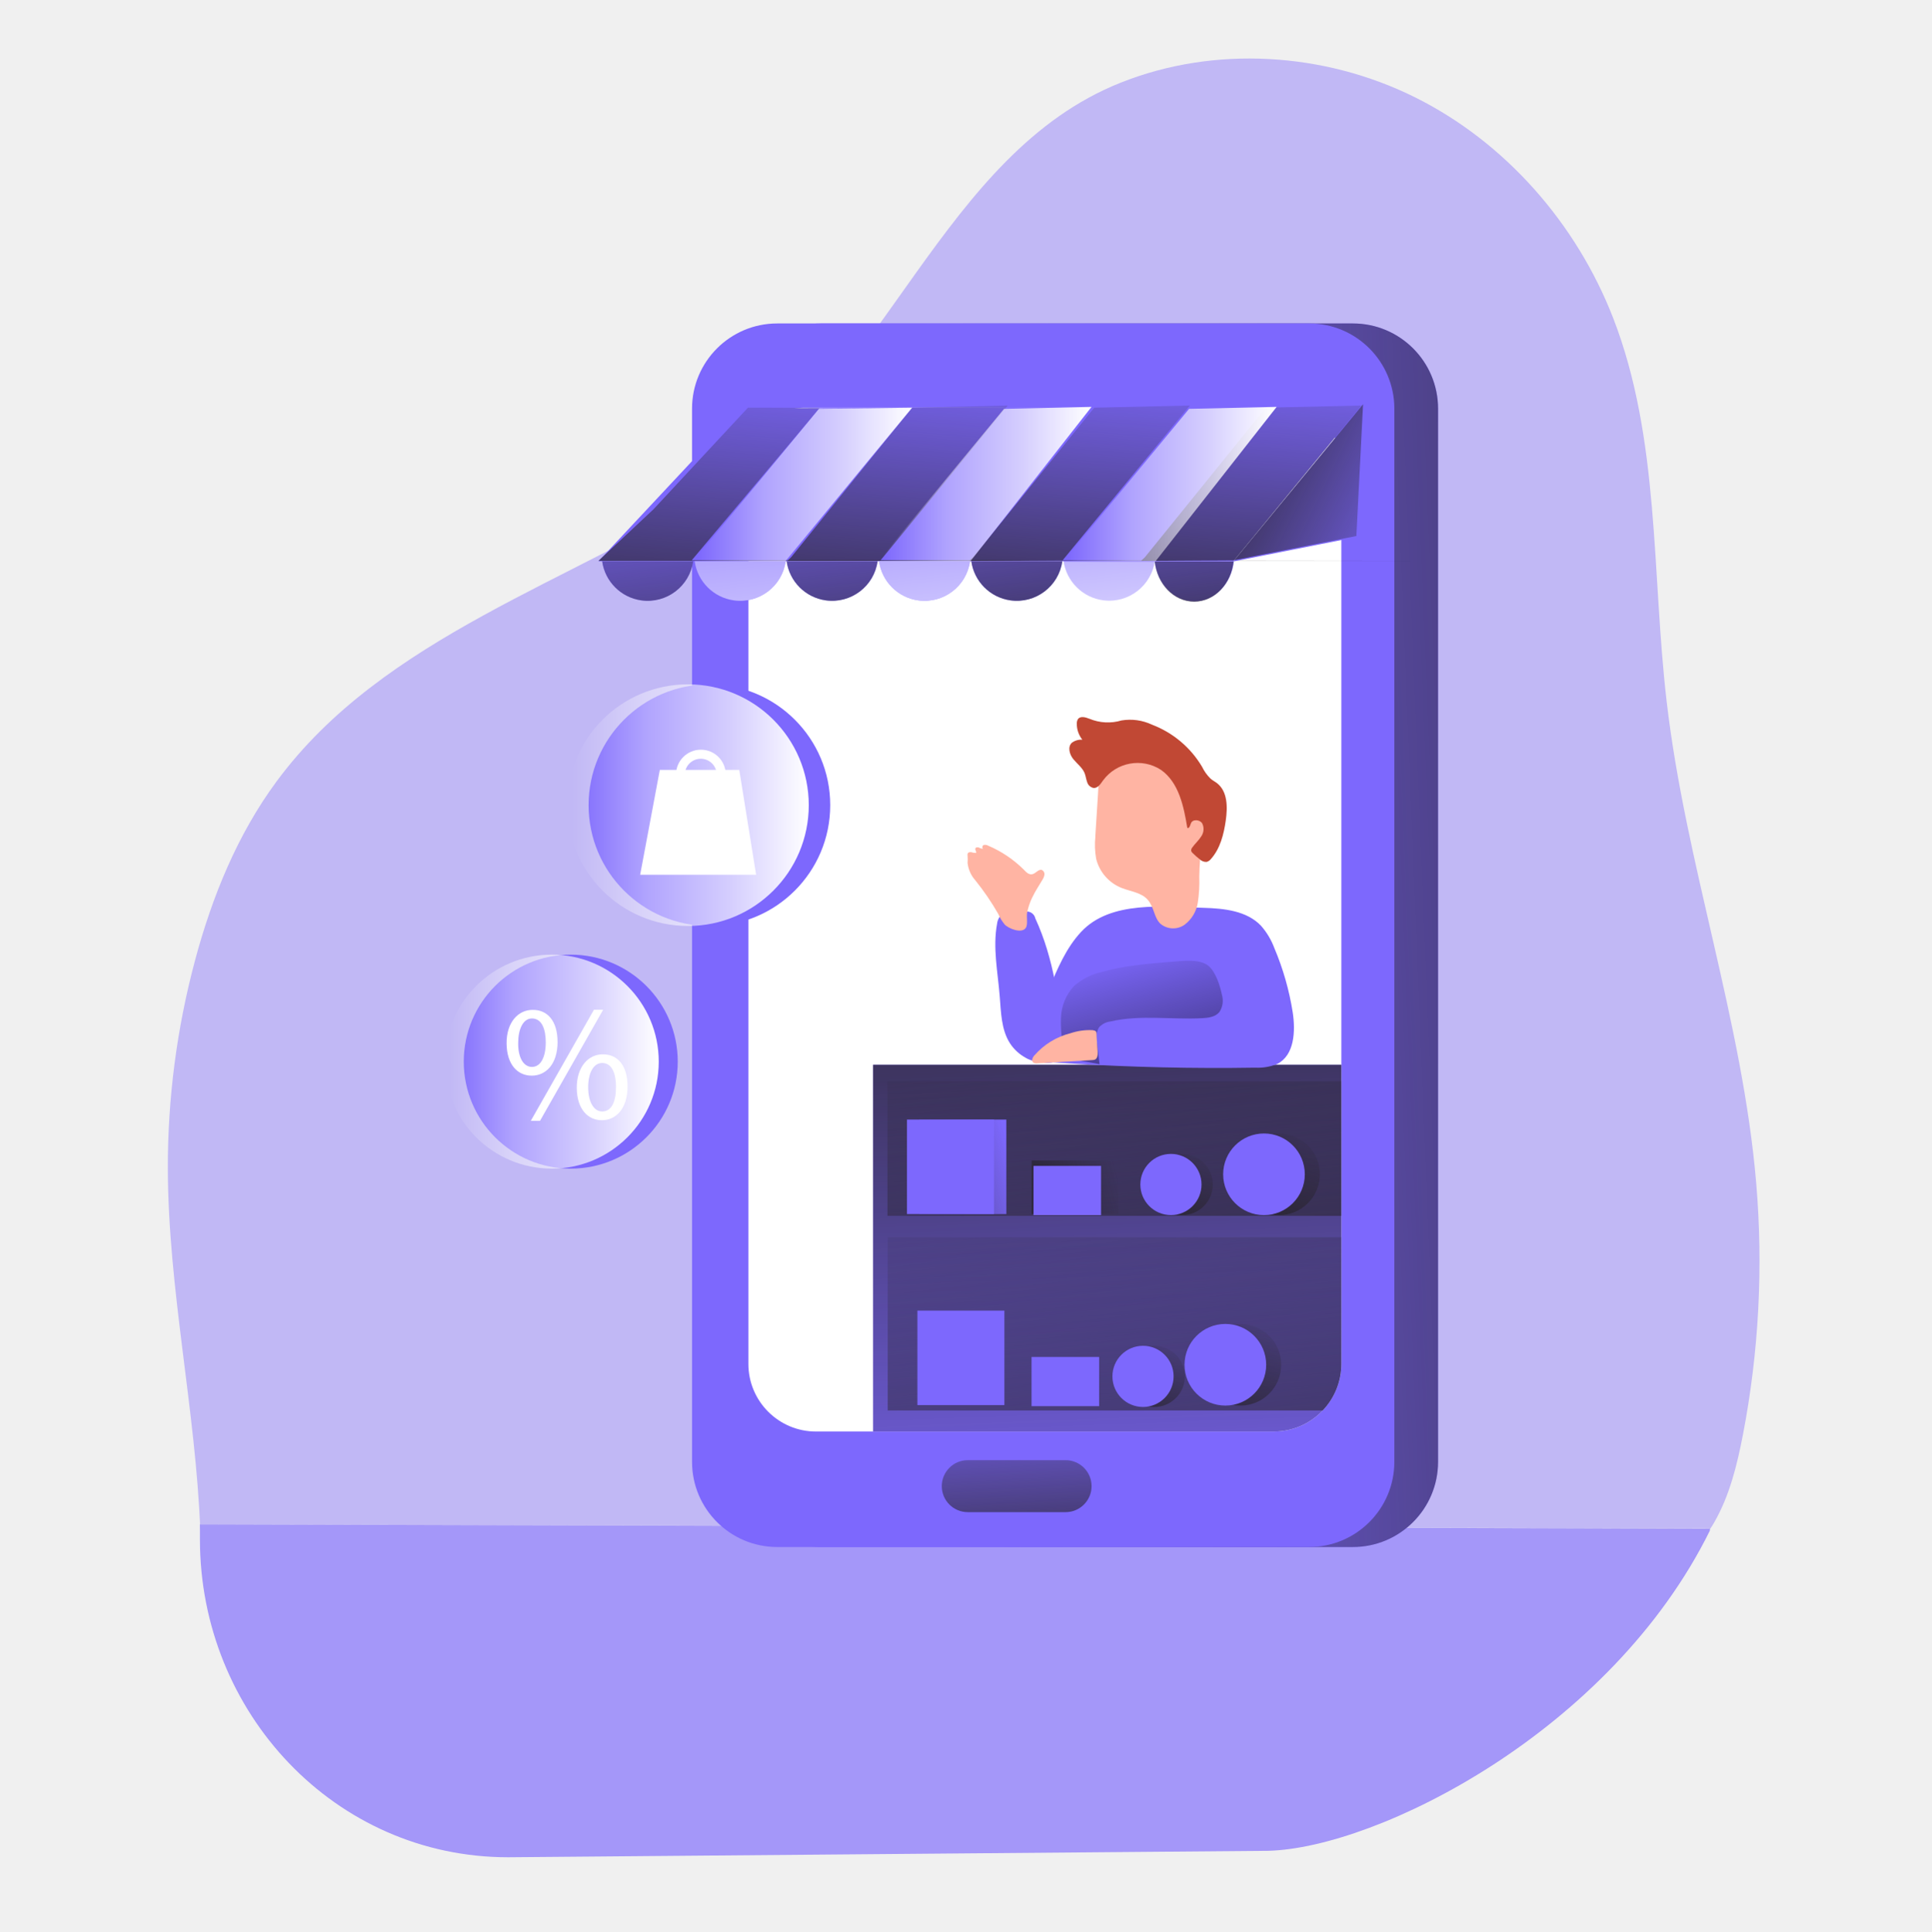
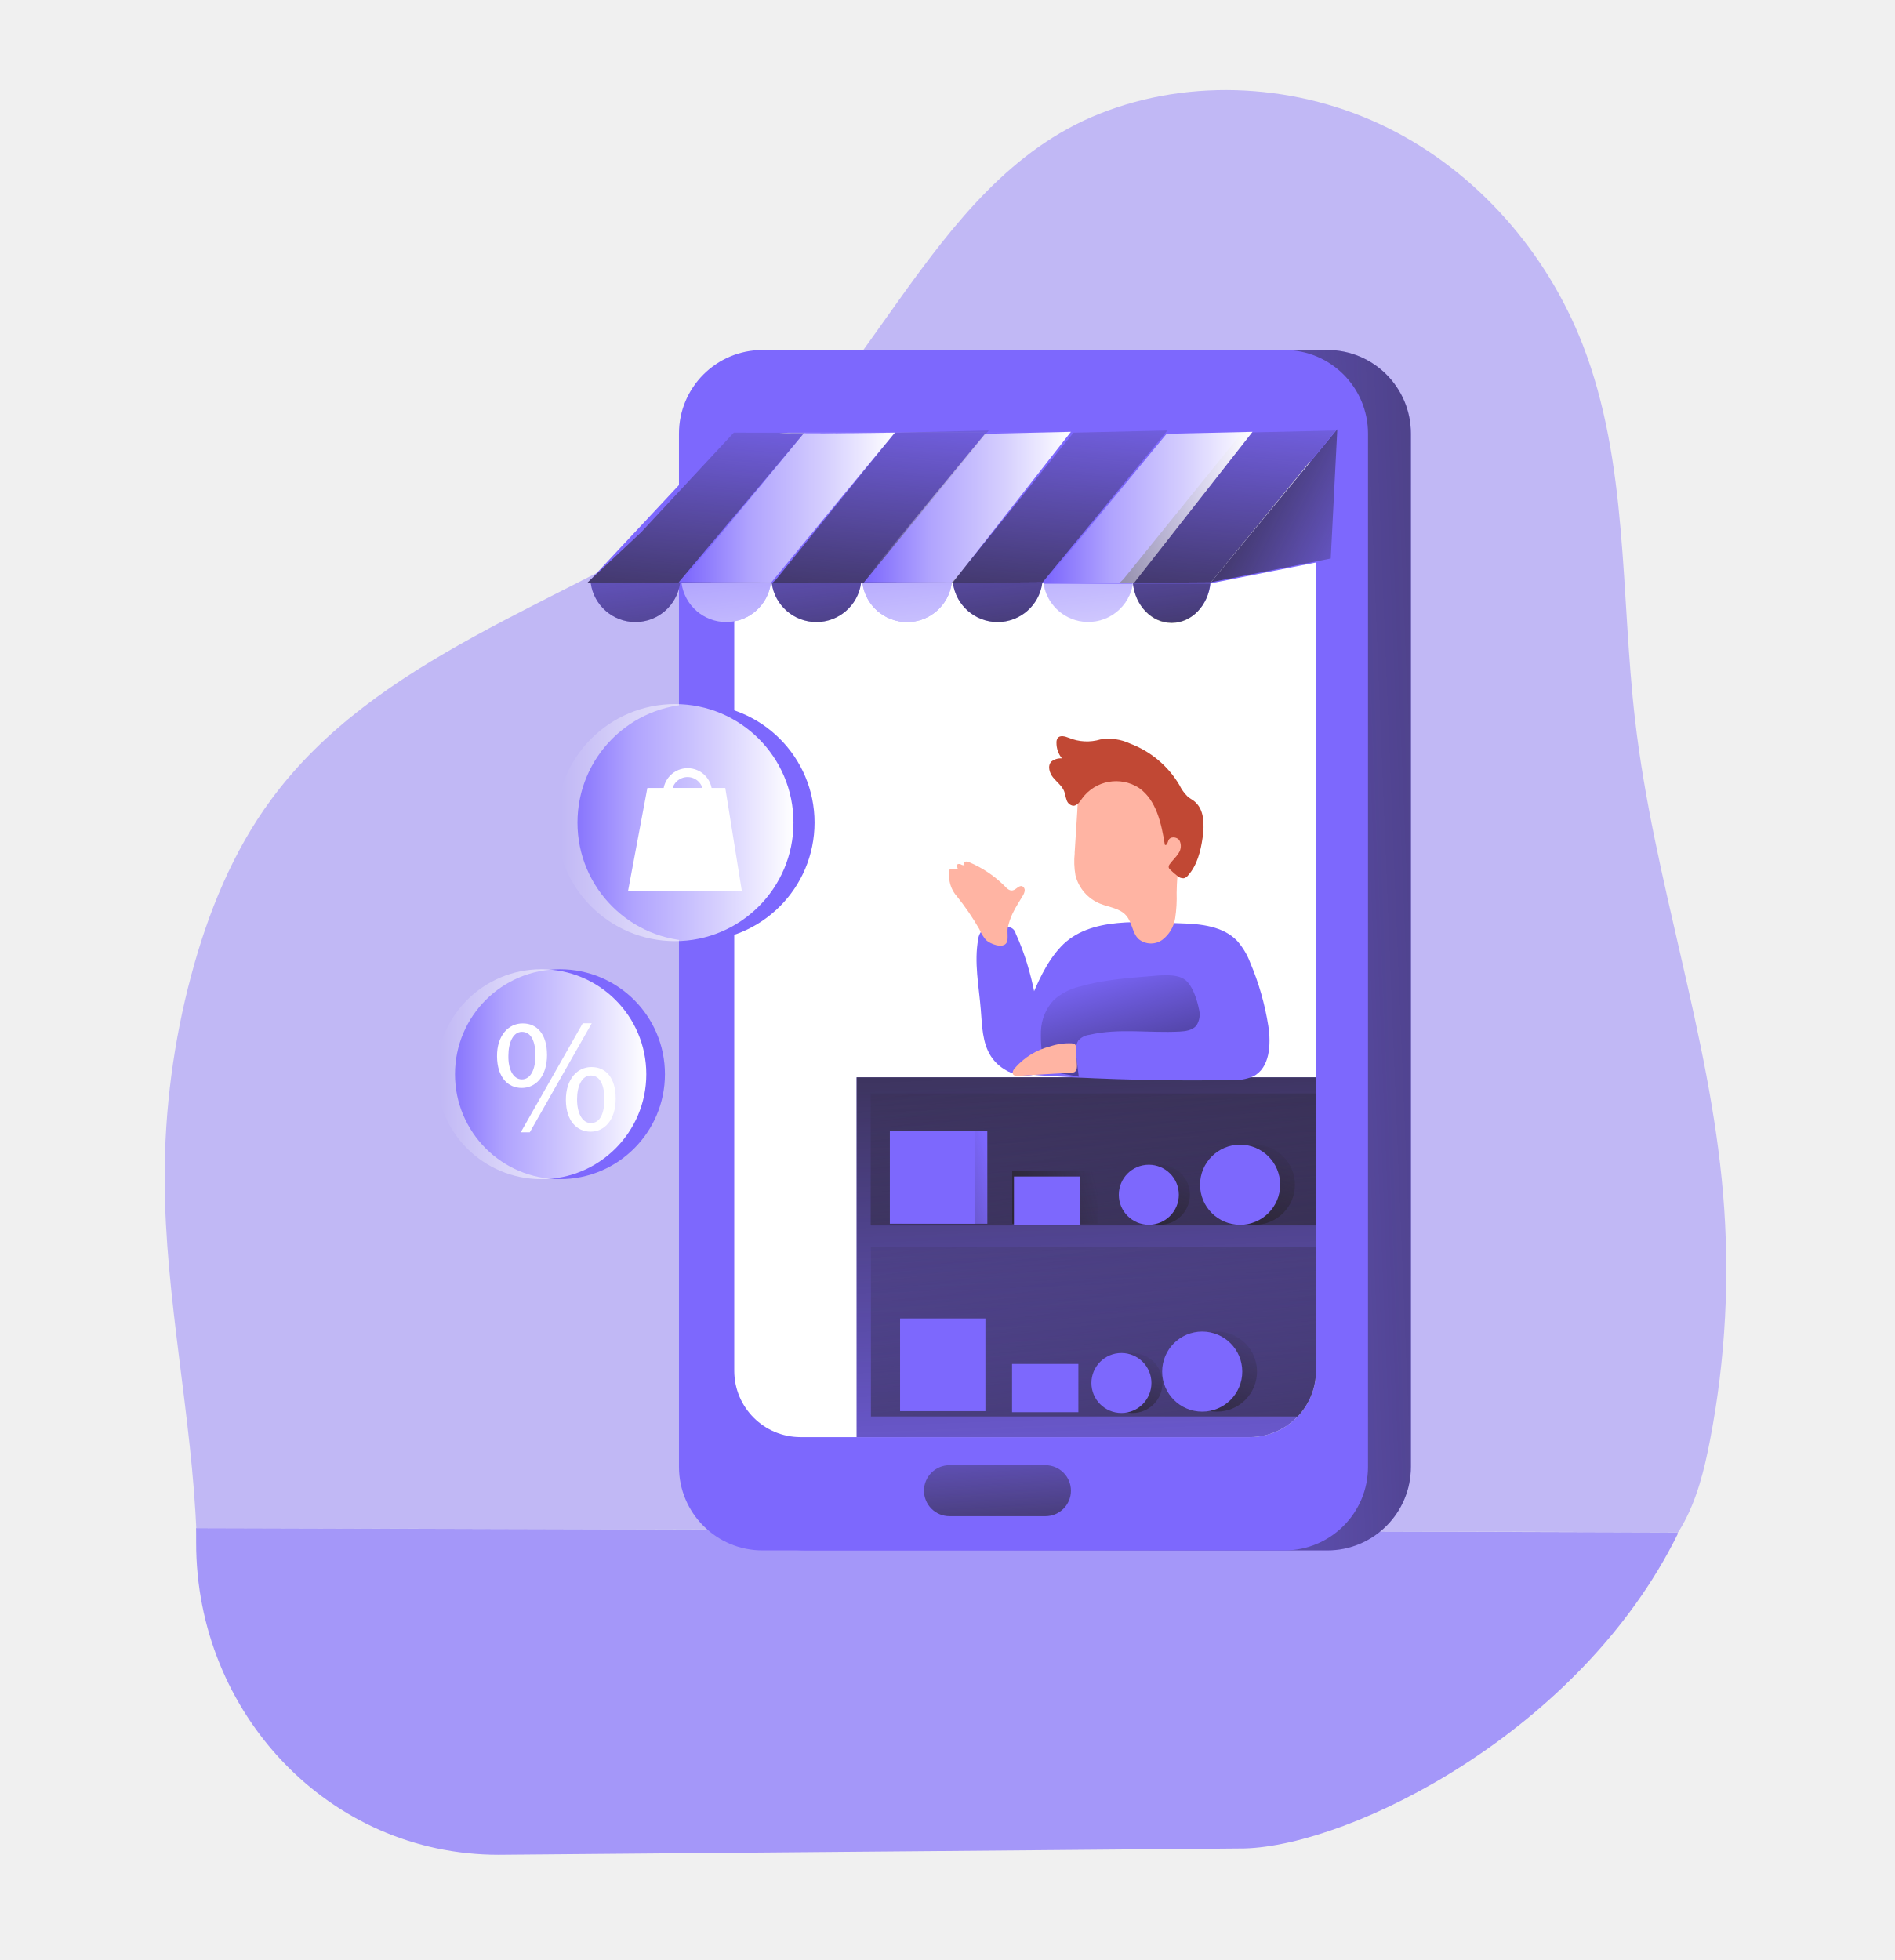
- <svg xmlns="http://www.w3.org/2000/svg" xmlns:xlink="http://www.w3.org/1999/xlink" id="_0329_online_store" viewBox="0 0 500 500" data-imageid="online-store-87" imageName="Online Store" class="illustrations_image" style="width: 145px;">
+ <svg xmlns="http://www.w3.org/2000/svg" viewBox="0 0 500 500" width="145" height="150">
+   <style>.B,.A{isolation:isolate}.k{fill:#7d68fd}.l{fill:#ffb4a3}</style>
  <defs>
-     <style>.cls-1_online-store-87{fill:url(#linear-gradient);}.cls-1_online-store-87,.cls-2_online-store-87,.cls-3_online-store-87,.cls-4_online-store-87,.cls-5_online-store-87,.cls-6_online-store-87,.cls-7_online-store-87,.cls-8_online-store-87,.cls-9_online-store-87,.cls-10_online-store-87,.cls-11_online-store-87,.cls-12_online-store-87,.cls-13_online-store-87,.cls-14_online-store-87,.cls-15_online-store-87,.cls-16_online-store-87,.cls-17_online-store-87,.cls-18_online-store-87,.cls-19_online-store-87,.cls-20_online-store-87,.cls-21_online-store-87,.cls-22_online-store-87,.cls-23_online-store-87,.cls-24_online-store-87,.cls-25_online-store-87,.cls-26_online-store-87,.cls-27_online-store-87,.cls-28_online-store-87,.cls-29_online-store-87,.cls-30_online-store-87,.cls-31_online-store-87,.cls-32_online-store-87,.cls-33_online-store-87,.cls-34_online-store-87,.cls-35_online-store-87,.cls-36_online-store-87{stroke-width:0px;}.cls-2_online-store-87{fill:url(#linear-gradient-29-online-store-87);}.cls-3_online-store-87{fill:url(#linear-gradient-30-online-store-87);}.cls-4_online-store-87{fill:url(#linear-gradient-28-online-store-87);}.cls-5_online-store-87{fill:url(#linear-gradient-25-online-store-87);}.cls-6_online-store-87{fill:url(#linear-gradient-11-online-store-87);}.cls-7_online-store-87{fill:url(#linear-gradient-12-online-store-87);}.cls-8_online-store-87{fill:url(#linear-gradient-13-online-store-87);}.cls-9_online-store-87{fill:url(#linear-gradient-10-online-store-87);}.cls-10_online-store-87{fill:url(#linear-gradient-17-online-store-87);}.cls-11_online-store-87{fill:url(#linear-gradient-16-online-store-87);}.cls-12_online-store-87{fill:url(#linear-gradient-19-online-store-87);}.cls-13_online-store-87{fill:url(#linear-gradient-15-online-store-87);}.cls-14_online-store-87{fill:url(#linear-gradient-23-online-store-87);}.cls-15_online-store-87{fill:url(#linear-gradient-21-online-store-87);}.cls-16_online-store-87{fill:url(#linear-gradient-18-online-store-87);}.cls-17_online-store-87{fill:url(#linear-gradient-14-online-store-87);}.cls-18_online-store-87{fill:url(#linear-gradient-22-online-store-87);}.cls-19_online-store-87{fill:url(#linear-gradient-20-online-store-87);}.cls-20_online-store-87{fill:url(#linear-gradient-27-online-store-87);}.cls-21_online-store-87{fill:url(#linear-gradient-24-online-store-87);}.cls-22_online-store-87{fill:url(#linear-gradient-26-online-store-87);}.cls-23_online-store-87{opacity:.66;}.cls-23_online-store-87,.cls-24_online-store-87{isolation:isolate;}.cls-23_online-store-87,.cls-24_online-store-87,.cls-36_online-store-87{fill:#68e1fd;}.cls-24_online-store-87{opacity:.41;}.cls-25_online-store-87{fill:url(#linear-gradient-4-online-store-87);}.cls-26_online-store-87{fill:url(#linear-gradient-2-online-store-87);}.cls-27_online-store-87{fill:url(#linear-gradient-3-online-store-87);}.cls-28_online-store-87{fill:url(#linear-gradient-8-online-store-87);}.cls-29_online-store-87{fill:url(#linear-gradient-9-online-store-87);}.cls-30_online-store-87{fill:url(#linear-gradient-7-online-store-87);}.cls-31_online-store-87{fill:url(#linear-gradient-5-online-store-87);}.cls-32_online-store-87{fill:url(#linear-gradient-6-online-store-87);}.cls-33_online-store-87{fill:#c14834;}.cls-34_online-store-87{fill:#fff;}.cls-35_online-store-87{fill:#ffb4a3;}</style>
-     <linearGradient id="linear-gradient-online-store-87" x1="308.29" y1="1676.83" x2="299.12" y2="1538.38" gradientTransform="translate(-67.33 2008.89) scale(1 -1)" gradientUnits="userSpaceOnUse">
+     <linearGradient id="A" gradientUnits="userSpaceOnUse">
      <stop offset="0" stop-color="#231f20" stop-opacity="0" />
      <stop offset="1" stop-color="#231f20" />
    </linearGradient>
-     <linearGradient id="linear-gradient-2-online-store-87" x1="269.35" y1="1771.74" x2="538.46" y2="1782.65" gradientTransform="translate(-31 2015.62) scale(1 -1)" xlink:href="#linear-gradient-online-store-87" />
-     <linearGradient id="linear-gradient-3-online-store-87" x1="357.38" y1="1593.01" x2="350.11" y2="1791.8" xlink:href="#linear-gradient-online-store-87" />
-     <linearGradient id="linear-gradient-4-online-store-87" x1="350.71" y1="1707.69" x2="367.62" y2="1571.58" xlink:href="#linear-gradient-online-store-87" />
-     <linearGradient id="linear-gradient-5-online-store-87" x1="272.15" y1="1920.11" x2="265.33" y2="1833.08" gradientTransform="translate(-31 2015.62) scale(1 -1)" xlink:href="#linear-gradient-online-store-87" />
-     <linearGradient id="linear-gradient-6-online-store-87" x1="321.1" y1="1920.82" x2="314.19" y2="1832.7" gradientTransform="translate(-31 2015.62) scale(1 -1)" xlink:href="#linear-gradient-online-store-87" />
-     <linearGradient id="linear-gradient-7-online-store-87" x1="313.22" y1="1925.12" x2="306.32" y2="1837.01" gradientTransform="translate(-31 2015.62) scale(1 -1)" xlink:href="#linear-gradient-online-store-87" />
-     <linearGradient id="linear-gradient-8-online-store-87" x1="357.67" y1="1925.12" x2="350.76" y2="1837.01" gradientTransform="translate(-31 2015.62) scale(1 -1)" xlink:href="#linear-gradient-online-store-87" />
-     <linearGradient id="linear-gradient-9-online-store-87" x1="303.04" y1="1897.27" x2="311.69" y2="1817.7" gradientTransform="translate(-67.33 2008.89) scale(1 -1)" gradientUnits="userSpaceOnUse">
+     <linearGradient id="B" x1="238.35" y1="243.88" x2="507.46" y2="232.97" href="#A" />
+     <linearGradient id="C" x1="290.05" y1="415.88" x2="282.78" y2="217.09" href="#A" />
+     <linearGradient id="D" x1="283.38" y1="301.2" x2="300.29" y2="437.31" href="#A" />
+     <linearGradient id="E" x1="241.15" y1="95.51" x2="234.33" y2="182.54" href="#A" />
+     <linearGradient id="F" x1="290.1" y1="94.8" x2="283.19" y2="182.92" href="#A" />
+     <linearGradient id="G" x1="282.22" y1="90.5" x2="275.32" y2="178.61" href="#A" />
+     <linearGradient id="H" x1="326.67" y1="90.5" x2="319.76" y2="178.61" href="#A" />
+     <linearGradient id="I" x1="235.71" y1="111.62" x2="244.36" y2="191.19" gradientUnits="userSpaceOnUse">
      <stop offset=".02" stop-color="#fff" stop-opacity="0" />
      <stop offset=".32" stop-color="#fff" stop-opacity=".39" />
      <stop offset=".68" stop-color="#fff" stop-opacity=".68" />
      <stop offset="1" stop-color="#fff" />
    </linearGradient>
-     <linearGradient id="linear-gradient-10-online-store-87" x1="279.38" y1="1894.7" x2="288.03" y2="1815.13" xlink:href="#linear-gradient-online-store-87" />
-     <linearGradient id="linear-gradient-11-online-store-87" x1="350.29" y1="1902.28" x2="358.94" y2="1822.7" xlink:href="#linear-gradient-9-online-store-87" />
-     <linearGradient id="linear-gradient-12-online-store-87" x1="372.38" y1="1901.58" x2="380.89" y2="1823.27" xlink:href="#linear-gradient-online-store-87" />
-     <linearGradient id="linear-gradient-13-online-store-87" x1="255.86" y1="1892.15" x2="264.51" y2="1812.57" xlink:href="#linear-gradient-9-online-store-87" />
-     <linearGradient id="linear-gradient-14-online-store-87" x1="326.64" y1="1899.84" x2="335.29" y2="1820.27" xlink:href="#linear-gradient-online-store-87" />
-     <linearGradient id="linear-gradient-15-online-store-87" x1="232.18" y1="1889.58" x2="240.83" y2="1809.99" xlink:href="#linear-gradient-online-store-87" />
-     <linearGradient id="linear-gradient-16-online-store-87" x1="210.45" y1="1890.2" x2="267.15" y2="1890.2" gradientTransform="translate(-31 2015.62) scale(1 -1)" xlink:href="#linear-gradient-9-online-store-87" />
-     <linearGradient id="linear-gradient-17-online-store-87" x1="258.37" y1="1890.31" x2="313.6" y2="1890.31" gradientTransform="translate(-31 2015.62) scale(1 -1)" xlink:href="#linear-gradient-9-online-store-87" />
-     <linearGradient id="linear-gradient-18-online-store-87" x1="306.3" y1="1890.31" x2="361.53" y2="1890.31" gradientTransform="translate(-31 2015.62) scale(1 -1)" xlink:href="#linear-gradient-9-online-store-87" />
-     <linearGradient id="linear-gradient-19-online-store-87" x1="402.55" y1="1873.5" x2="339.79" y2="1904.21" gradientTransform="translate(-31 2015.62) scale(1 -1)" xlink:href="#linear-gradient-online-store-87" />
-     <linearGradient id="linear-gradient-20-online-store-87" x1="292.48" y1="1659.84" x2="296.26" y2="1596.81" gradientTransform="translate(-31 2015.62) scale(1 -1)" xlink:href="#linear-gradient-online-store-87" />
-     <linearGradient id="linear-gradient-21-online-store-87" x1="315.22" y1="1752.92" x2="329.41" y2="1638.55" gradientTransform="translate(-31 2015.62) scale(1 -1)" xlink:href="#linear-gradient-online-store-87" />
-     <linearGradient id="linear-gradient-22-online-store-87" x1="292.61" y1="1716.78" x2="253.14" y2="1706.36" gradientTransform="translate(-31 2015.62) scale(1 -1)" xlink:href="#linear-gradient-online-store-87" />
-     <linearGradient id="linear-gradient-23-online-store-87" x1="320.52" y1="1711.17" x2="284.86" y2="1701.76" gradientTransform="translate(-31 2015.62) scale(1 -1)" xlink:href="#linear-gradient-online-store-87" />
-     <linearGradient id="linear-gradient-24-online-store-87" x1="340.94" y1="1718.85" x2="328.65" y2="1687.37" gradientTransform="translate(-31 2015.62) scale(1 -1)" xlink:href="#linear-gradient-online-store-87" />
-     <linearGradient id="linear-gradient-25-online-store-87" x1="333.72" y1="1669.17" x2="321.42" y2="1637.69" gradientTransform="translate(-31 2015.62) scale(1 -1)" xlink:href="#linear-gradient-online-store-87" />
-     <linearGradient id="linear-gradient-26-online-store-87" x1="367.3" y1="1724.78" x2="350.9" y2="1682.81" gradientTransform="translate(-31 2015.62) scale(1 -1)" xlink:href="#linear-gradient-online-store-87" />
-     <linearGradient id="linear-gradient-27-online-store-87" x1="357.3" y1="1675.49" x2="340.9" y2="1633.51" gradientTransform="translate(-31 2015.62) scale(1 -1)" xlink:href="#linear-gradient-online-store-87" />
-     <linearGradient id="linear-gradient-28-online-store-87" x1="358.24" y1="1762.96" x2="375.99" y2="1695.42" gradientTransform="translate(-67.33 2008.89) scale(1 -1)" gradientUnits="userSpaceOnUse">
-       <stop offset="0" stop-color="#000" stop-opacity="0" />
-       <stop offset=".99" stop-color="#000" />
+     <linearGradient id="J" x1="235.98" y1="114.19" x2="244.63" y2="193.76" href="#A" />
+     <linearGradient id="K" x1="282.96" y1="106.61" x2="291.61" y2="186.19" href="#I" />
+     <linearGradient id="L" x1="305.05" y1="107.31" x2="313.56" y2="185.62" href="#A" />
+     <linearGradient id="M" x1="236.26" y1="116.74" x2="244.91" y2="196.32" href="#I" />
+     <linearGradient id="N" x1="259.31" y1="109.05" x2="267.96" y2="188.62" href="#A" />
+     <linearGradient id="O" x1="236.54" y1="119.31" x2="245.19" y2="198.9" href="#A" />
+     <linearGradient id="P" x1="179.45" y1="125.42" x2="236.15" y2="125.42" href="#I" />
+     <linearGradient id="Q" x1="227.37" y1="125.31" x2="282.6" y2="125.31" href="#I" />
+     <linearGradient id="R" x1="275.3" y1="125.31" x2="330.53" y2="125.31" href="#I" />
+     <linearGradient id="S" x1="371.55" y1="142.12" x2="308.79" y2="111.41" href="#A" />
+     <linearGradient id="T" x1="261.48" y1="355.78" x2="265.26" y2="418.81" href="#A" />
+     <linearGradient id="U" x1="284.22" y1="262.7" x2="298.41" y2="377.07" href="#A" />
+     <linearGradient id="V" x1="261.61" y1="298.84" x2="222.14" y2="309.26" href="#A" />
+     <linearGradient id="W" x1="289.52" y1="304.45" x2="253.86" y2="313.86" href="#A" />
+     <linearGradient id="X" x1="309.94" y1="296.77" x2="297.65" y2="328.25" href="#A" />
+     <linearGradient id="Y" x1="302.72" y1="346.45" x2="290.42" y2="377.93" href="#A" />
+     <linearGradient id="Z" x1="336.3" y1="290.84" x2="319.9" y2="332.81" href="#A" />
+     <linearGradient id="a" x1="326.3" y1="340.13" x2="309.9" y2="382.11" href="#A" />
+     <linearGradient id="b" x1="290.91" y1="245.93" x2="308.66" y2="313.47" gradientUnits="userSpaceOnUse">
+       <stop offset="0" stop-opacity="0" />
+       <stop offset=".99" />
    </linearGradient>
-     <linearGradient id="linear-gradient-29-online-store-87" x1="177.83" y1="1807.17" x2="240.39" y2="1807.17" gradientTransform="translate(-31 2015.62) scale(1 -1)" xlink:href="#linear-gradient-9-online-store-87" />
-     <linearGradient id="linear-gradient-30-online-store-87" x1="146.15" y1="1740.76" x2="201.55" y2="1740.76" gradientTransform="translate(-31 2015.62) scale(1 -1)" xlink:href="#linear-gradient-9-online-store-87" />
+     <linearGradient id="c" x1="146.83" y1="208.45" x2="209.39" y2="208.45" href="#I" />
+     <linearGradient id="d" x1="115.15" y1="274.86" x2="170.55" y2="274.86" href="#I" />
+     <path id="e" d="M227.58 145.29h23.57a11.9 11.9 0 0 1-23.57 0z" />
+     <path id="f" d="M251.49 145.29h23.55a11.9 11.9 0 0 1-23.57 0h.02z" />
+     <path id="g" d="M238.02 289.86h22.52v24.46h-22.52z" />
  </defs>
-   <g id="background_online-store-87">
-     <path class="cls-24_online-store-87 targetColor" d="M451.24,371.51c-1.51,7.83-3.45,15.72-7.4,22.61-.37.64-.74,1.27-1.19,1.88v-.27l-390.79-1.07v1.69c-1.19-31.39-8.33-62.43-8.41-93.85-.03-18.15,2.33-36.23,7.02-53.77,4.41-16.51,10.97-32.65,21.12-46.4,27.7-37.56,76.4-51.55,115.84-76.49,41.96-26.52,56.56-86.06,102.68-104.42,24.31-9.71,52.74-7.9,76.18,3.74,23.44,11.64,41.85,32.72,51.34,57.11,12.16,31.28,9.98,65.97,13.87,99.3,4.9,42.12,19.62,82.57,23.19,124.74,1.85,21.79.69,43.74-3.45,65.21Z" style="fill: rgb(125, 104, 253);" />
-     <path class="cls-23_online-store-87 targetColor" d="M442.7,395.77v.5c-25.75,52.14-86.17,82.17-114.33,82.91l-196.81,1.67c-44.84,0-79.8-37.46-79.8-82.3v-3.89l390.93,1.12Z" style="fill: rgb(125, 104, 253);" />
-     <path class="cls-1_online-store-87" d="M103.24,414.72c-2.31.88-5.12,2.96-4,5.16.5.77,1.23,1.37,2.08,1.7,23.51,12.4,51.04,13.94,77.59,15.25l103.51,5.06c16.45.8,33.66,1.46,48.6-5.45,5.69-2.84,11.09-6.22,16.12-10.1,7.14-5.14,14.2-10.35,21.18-15.62,1.75-1.31,3.57-2.83,3.96-4.99.39-2.47-1.52-4.85-3.83-5.84-2.38-.81-4.92-1.1-7.42-.83-22.87.79-45.74,1.11-68.63.96-14.52-.08-29.08-.33-43.49-2.17-23.46-2.99-45.83-6.19-69.51-3.21-25.96,3.25-51.85,10.73-76.17,20.07Z" />
+   <g class="k">
+     <path class="A" d="M451.24 371.51c-1.51 7.83-3.45 15.72-7.4 22.61-.37.64-.74 1.27-1.19 1.88v-.27l-390.79-1.07v1.69c-1.19-31.39-8.33-62.43-8.41-93.85a206.84 206.84 0 0 1 7.02-53.77c4.41-16.51 10.97-32.65 21.12-46.4 27.7-37.56 76.4-51.55 115.84-76.49 41.96-26.52 56.56-86.06 102.68-104.42 24.31-9.71 52.74-7.9 76.18 3.74s41.85 32.72 51.34 57.11c12.16 31.28 9.98 65.97 13.87 99.3 4.9 42.12 19.62 82.57 23.19 124.74 1.85 21.79.69 43.74-3.45 65.21z" opacity=".41" />
+     <path class="B" d="M442.7,395.77v.5c-25.75,52.14-86.17,82.17-114.33,82.91l-196.81,1.67c-44.84,0-79.8-37.46-79.8-82.3v-3.89l390.93,1.12Z" opacity=".66" />
  </g>
-   <g id="online_store_online-store-87">
-     <rect class="cls-36_online-store-87 targetColor" x="190.49" y="83.74" width="181.83" height="316.79" rx="22.06" ry="22.06" style="fill: rgb(125, 104, 253);" />
-     <rect class="cls-26_online-store-87" x="190.49" y="83.74" width="181.83" height="316.79" rx="22.06" ry="22.06" />
-     <rect class="cls-36_online-store-87 targetColor" x="179.17" y="83.74" width="181.83" height="316.79" rx="22.06" ry="22.06" style="fill: rgb(125, 104, 253);" />
-     <path class="cls-34_online-store-87" d="M347.28,120.01v233.09c0,9.67-7.84,17.52-17.51,17.53h-118.5c-9.67,0-17.51-7.84-17.51-17.51h0V120.01c0-7.97,6.45-14.44,14.42-14.44h124.67c7.97,0,14.44,6.47,14.44,14.44Z" />
-     <path class="cls-36_online-store-87 targetColor" d="M347.28,275.68v77.42c0,9.67-7.84,17.52-17.51,17.53h-103.72v-94.95h121.23Z" style="fill: rgb(125, 104, 253);" />
-     <path class="cls-27_online-store-87" d="M347.27,275.68v77.42c0,9.67-7.83,17.51-17.5,17.53h-103.72v-94.95h121.22Z" />
-     <path class="cls-25_online-store-87" d="M347.27,320.33v32.77c0,4.5-1.72,8.82-4.83,12.08h-112.61v-44.84h117.45Z" />
-     <polygon class="cls-36_online-store-87 targetColor" points="191.95 105.72 154.94 145.3 319.28 145.3 352.26 105.16 191.95 105.72" style="fill: rgb(125, 104, 253);" />
-     <polygon class="cls-31_online-store-87" points="212.25 105.56 179.09 145.06 319.58 145.21 154.94 145.21 155.93 144.27 169.18 131.86 193.64 105.55 212.25 105.56" />
-     <polygon class="cls-32_online-store-87" points="260.91 104.99 227.98 145.06 368.47 145.21 203.82 145.21 204.82 144.27 236.15 105.55 260.91 104.99" />
-     <polygon class="cls-30_online-store-87" points="308.05 104.99 275.12 145.06 250.96 145.21 251.96 144.27 283.29 105.55 308.05 104.99" />
-     <polygon class="cls-28_online-store-87" points="352.5 104.99 319.57 145.06 295.42 145.21 296.42 144.27 327.74 105.55 352.5 104.99" />
-     <path class="cls-36_online-store-87 targetColor" d="M227.58,145.29h23.57c-.9,6.51-6.91,11.05-13.42,10.15-5.27-.73-9.42-4.88-10.15-10.15Z" style="fill: rgb(125, 104, 253);" />
-     <path class="cls-36_online-store-87 targetColor" d="M203.65,145.29h23.57c-.9,6.51-6.91,11.05-13.42,10.15-5.27-.73-9.42-4.88-10.15-10.15Z" style="fill: rgb(125, 104, 253);" />
-     <path class="cls-36_online-store-87 targetColor" d="M298.97,145.15c-.84,6.52-6.81,11.12-13.33,10.27-5.31-.69-9.51-4.84-10.26-10.14h23.44l.14-.13Z" style="fill: rgb(125, 104, 253);" />
-     <path class="cls-36_online-store-87 targetColor" d="M319.46,145.15c-.57,5.95-4.95,10.55-10.26,10.55s-9.63-4.56-10.24-10.42h20.42l.08-.13Z" style="fill: rgb(125, 104, 253);" />
-     <path class="cls-36_online-store-87 targetColor" d="M179.85,145.29h23.57c-.9,6.51-6.91,11.05-13.42,10.15-5.27-.73-9.42-4.88-10.15-10.15Z" style="fill: rgb(125, 104, 253);" />
-     <path class="cls-36_online-store-87 targetColor" d="M251.49,145.29h23.55c-.9,6.51-6.91,11.05-13.42,10.15-5.27-.73-9.42-4.88-10.15-10.15h.02Z" style="fill: rgb(125, 104, 253);" />
-     <path class="cls-36_online-store-87 targetColor" d="M155.89,145.29h23.57c-.9,6.51-6.91,11.05-13.42,10.15-5.27-.73-9.42-4.88-10.15-10.15Z" style="fill: rgb(125, 104, 253);" />
-     <path class="cls-29_online-store-87" d="M227.58,145.29h23.57c-.9,6.51-6.91,11.05-13.42,10.15-5.27-.73-9.42-4.88-10.15-10.15Z" />
-     <path class="cls-9_online-store-87" d="M203.65,145.29h23.57c-.9,6.51-6.91,11.05-13.42,10.15-5.27-.73-9.42-4.88-10.15-10.15Z" />
-     <path class="cls-6_online-store-87" d="M298.96,145.29c-.84,6.52-6.81,11.12-13.33,10.27-5.31-.69-9.51-4.84-10.26-10.14h23.45l.13-.13Z" />
-     <path class="cls-7_online-store-87" d="M319.39,145.22c-.56,5.95-4.93,10.57-10.22,10.57s-9.59-4.57-10.21-10.42h20.35l.08-.14Z" />
-     <path class="cls-8_online-store-87" d="M179.85,145.29h23.57c-.9,6.51-6.91,11.05-13.42,10.15-5.27-.73-9.42-4.88-10.15-10.15Z" />
-     <path class="cls-17_online-store-87" d="M251.49,145.29h23.55c-.9,6.51-6.91,11.05-13.42,10.15-5.27-.73-9.42-4.88-10.15-10.15h.02Z" />
-     <path class="cls-13_online-store-87" d="M155.89,145.29h23.57c-.9,6.51-6.91,11.05-13.42,10.15-5.27-.73-9.42-4.88-10.15-10.15Z" />
-     <polygon class="cls-11_online-store-87" points="179.45 145.29 212.02 105.85 236.15 105.55 203.35 145.29 179.45 145.29" />
-     <polygon class="cls-10_online-store-87" points="227.37 145.29 259.95 105.85 282.6 105.34 251.27 145.29 227.37 145.29" />
-     <polygon class="cls-16_online-store-87" points="275.3 145.29 307.86 105.85 330.53 105.34 299.19 145.29 275.3 145.29" />
-     <polygon class="cls-36_online-store-87 targetColor" points="319.31 145.36 350.91 139.1 352.62 104.99 319.31 145.36" style="fill: rgb(125, 104, 253);" />
-     <polygon class="cls-12_online-store-87" points="319.57 145.03 351.17 138.77 352.9 104.66 319.57 145.03" />
-     <path class="cls-19_online-store-87" d="M250.56,378.04h25.32c3.72,0,6.73,3.02,6.73,6.73h0c0,3.72-3.02,6.73-6.73,6.73h-25.32c-3.72,0-6.73-3.02-6.73-6.73h0c0-3.72,3.02-6.73,6.73-6.73Z" />
-     <rect class="cls-15_online-store-87" x="229.77" y="279.94" width="117.49" height="34.84" />
-     <rect class="cls-36_online-store-87 targetColor" x="238.02" y="289.86" width="22.52" height="24.46" style="fill: rgb(125, 104, 253);" />
-     <rect class="cls-18_online-store-87" x="238.02" y="289.86" width="22.52" height="24.46" />
-     <rect class="cls-14_online-store-87" x="267.11" y="300.46" width="22.52" height="13.86" />
-     <rect class="cls-36_online-store-87 targetColor" x="234.82" y="289.86" width="22.52" height="24.46" style="fill: rgb(125, 104, 253);" />
-     <rect class="cls-36_online-store-87 targetColor" x="267.57" y="301.86" width="17.5" height="12.74" style="fill: rgb(125, 104, 253);" />
-     <rect class="cls-36_online-store-87 targetColor" x="237.52" y="339.32" width="22.52" height="24.46" style="fill: rgb(125, 104, 253);" />
-     <rect class="cls-36_online-store-87 targetColor" x="267.07" y="351.32" width="17.5" height="12.74" style="fill: rgb(125, 104, 253);" />
-     <circle class="cls-21_online-store-87" cx="306.08" cy="306.67" r="7.92" />
-     <circle class="cls-36_online-store-87 targetColor" cx="303.16" cy="306.67" r="7.92" style="fill: rgb(125, 104, 253);" />
-     <circle class="cls-5_online-store-87" cx="298.85" cy="356.35" r="7.92" />
-     <circle class="cls-36_online-store-87 targetColor" cx="295.93" cy="356.35" r="7.92" style="fill: rgb(125, 104, 253);" />
-     <circle class="cls-22_online-store-87" cx="331.15" cy="304.03" r="10.57" />
-     <circle class="cls-36_online-store-87 targetColor" cx="327.25" cy="304.03" r="10.57" style="fill: rgb(125, 104, 253);" />
-     <circle class="cls-20_online-store-87" cx="321.14" cy="353.34" r="10.57" />
-     <circle class="cls-36_online-store-87 targetColor" cx="317.25" cy="353.34" r="10.57" style="fill: rgb(125, 104, 253);" />
+   <path d="M103.24 414.72c-2.31.88-5.12 2.96-4 5.16.5.77 1.23 1.37 2.08 1.7 23.51 12.4 51.04 13.94 77.59 15.25l103.51 5.06c16.45.8 33.66 1.46 48.6-5.45a98.16 98.16 0 0 0 16.12-10.1l21.18-15.62c1.75-1.31 3.57-2.83 3.96-4.99.39-2.47-1.52-4.85-3.83-5.84-2.38-.81-4.92-1.1-7.42-.83a1670.41 1670.41 0 0 1-68.63.96c-14.52-.08-29.08-.33-43.49-2.17-23.46-2.99-45.83-6.19-69.51-3.21-25.96 3.25-51.85 10.73-76.17 20.07z" fill="url(#linear-gradient)" />
+   <rect x="190.49" y="83.74" width="181.83" height="316.79" rx="22.06" class="k" />
+   <rect x="190.49" y="83.74" width="181.83" height="316.79" rx="22.06" fill="url(#B)" />
+   <rect x="179.17" y="83.74" width="181.83" height="316.79" rx="22.06" class="k" />
+   <path d="M347.28 120.01V353.1c0 9.67-7.84 17.52-17.51 17.53h-118.5c-9.67 0-17.51-7.84-17.51-17.51h0V120.01c0-7.97 6.45-14.44 14.42-14.44h124.67a14.45 14.45 0 0 1 14.44 14.44z" fill="#fff" />
+   <path d="M347.28 275.68v77.42c0 9.67-7.84 17.52-17.51 17.53H226.05v-94.95h121.23z" class="k" />
+   <path d="M347.27 275.68v77.42c0 9.67-7.83 17.51-17.5 17.53H226.05v-94.95h121.22z" fill="url(#C)" />
+   <path d="M347.27,320.33v32.77c0,4.5-1.72,8.82-4.83,12.08h-112.61v-44.84h117.45Z" fill="url(#D)" />
+   <path d="M191.95 105.72l-37.01 39.58h164.34l32.98-40.14-160.31.56z" class="k" />
+   <path d="M212.25 105.56l-33.16 39.5 140.49.15H154.94l.99-.94 13.25-12.41 24.46-26.31 18.61.01z" fill="url(#E)" />
+   <path d="M260.91 104.99l-32.93 40.07 140.49.15H203.82l1-.94 31.33-38.72 24.76-.56z" fill="url(#F)" />
+   <path d="M308.05 104.99l-32.93 40.07-24.16.15 1-.94 31.33-38.72 24.76-.56z" fill="url(#G)" />
+   <path d="M352.5 104.99l-32.93 40.07-24.15.15 1-.94 31.32-38.72 24.76-.56z" fill="url(#H)" />
+   <g class="k">
+     <use href="#e" />
+     <use href="#e" x="-23.93" />
+     <path d="M298.97 145.15a11.89 11.89 0 0 1-13.33 10.27c-5.31-.69-9.51-4.84-10.26-10.14h23.44l.14-.13z" />
+     <path d="M319.46,145.15c-.57,5.95-4.95,10.55-10.26,10.55s-9.63-4.56-10.24-10.42h20.42l.08-.13Z" />
+     <use href="#e" x="-47.73" />
+     <use href="#f" />
+     <use href="#e" x="-71.69" />
  </g>
-   <g id="character_online-store-87">
-     <path class="cls-36_online-store-87 targetColor" d="M279.9,241.27c-3.88,4.16-6.13,9.52-8.33,14.8l-6.2,15.02c-.41.69-.48,1.53-.2,2.28.48.6,1.19.97,1.96.99,3.15.48,6.33.79,9.52.95,16.09,1,32.22,1.37,48.37,1.11,1.94.1,3.87-.23,5.66-.96,4.45-2.25,4.76-8.44,4.01-13.35-.9-5.73-2.5-11.32-4.76-16.66-.79-2.12-1.96-4.07-3.45-5.77-3.69-3.87-9.52-4.49-14.88-4.64-10.18-.25-24.06-1.99-31.7,6.23Z" style="fill: rgb(125, 104, 253);" />
-     <path class="cls-36_online-store-87 targetColor" d="M268.06,237.83c-.21-1.13-1.24-1.92-2.38-1.83-1.4-.06-2.81,0-4.2.15-.9.02-1.76.35-2.45.92-.5.61-.81,1.35-.89,2.13-1.13,6.13.18,12.41.68,18.62.35,4.24.38,8.73,2.67,12.3,2.1,3.21,5.68,5.13,9.52,5.1,1.59,0,3.4-.58,4.01-2.05.25-.74.32-1.53.2-2.3-.82-11.15-2.43-22.8-7.15-33.05Z" style="fill: rgb(125, 104, 253);" />
-     <path class="cls-35_online-store-87" d="M267.25,232.37c.75-1.62,1.77-3.09,2.67-4.64.25-.39.42-.83.49-1.28.06-.49-.19-.96-.62-1.19-.89-.35-1.61.89-2.53,1.08s-1.59-.55-2.2-1.19c-2.65-2.63-5.77-4.74-9.21-6.2-.36-.21-.79-.28-1.19-.17-.37.17-.48.82-.1.94-.37.03-.74-.06-1.05-.26-.33-.14-.82-.15-.98.18s.3.82.18,1.19c-.4,0-.81-.05-1.19-.19-.4-.07-.94,0-1.01.46-.03.15-.03.31,0,.46.05.62.05,1.25,0,1.87.19,1.66.88,3.22,1.99,4.47,2.21,2.74,4.2,5.66,5.95,8.71.42,1,.99,1.93,1.68,2.76.98,1.05,4.59,2.53,5.54.71.45-.86.08-2.74.25-3.74.27-1.38.72-2.72,1.33-3.99Z" />
-     <path class="cls-4_online-store-87" d="M316.34,257.5c.47,1.53.24,3.18-.63,4.52-1.04,1.26-2.84,1.51-4.47,1.59-7.94.42-16.04-.95-23.8.86-1.11.14-2.14.67-2.9,1.5-.66,1.17-.85,2.56-.54,3.87l.67,5.68-7.73-1.4c-.29-.04-.57-.14-.82-.29-.37-.35-.58-.84-.61-1.34-.63-2.96-.91-5.98-.82-9.01.1-3.05,1.3-5.96,3.38-8.2,1.97-1.75,4.34-2.97,6.9-3.57,5.95-1.71,12.21-2.21,18.41-2.71,2.68-.21,7.14-.81,9.44,1.01,1.92,1.55,3.06,5.22,3.53,7.5Z" />
-     <path class="cls-35_online-store-87" d="M283.6,216.53c-.21,1.94-.14,3.91.2,5.83.85,3.42,3.3,6.23,6.58,7.53,2.38.94,5.2,1.19,6.83,3.13,1.63,1.94,1.55,4.52,3.22,6.14,1.79,1.5,4.37,1.6,6.27.25,1.83-1.38,3.05-3.41,3.41-5.68.34-2.24.47-4.51.39-6.77.04-3.02.29-6.03.75-9.02.4-2.08.65-4.18.75-6.29-.02-2.45-.49-4.87-1.39-7.14-2.01-5.29-6.15-10.07-11.64-11.47-5.15-1.27-10.52.94-13.28,5.47-1.38,2.22-1.25,4.49-1.42,7.14-.22,3.61-.45,7.23-.69,10.87Z" />
-     <path class="cls-33_online-store-87" d="M282.04,186.09c-.99-.4-2.32-.77-2.95.08-.22.36-.32.77-.3,1.19-.02,1.51.49,2.97,1.43,4.15-.99-.07-1.96.22-2.75.82-1.11,1.09-.56,3.02.42,4.22s2.32,2.18,2.9,3.57c.31.75.38,1.58.68,2.38.23.8.9,1.39,1.73,1.52,1.07,0,1.75-1.07,2.38-1.96,3.49-4.75,10.09-5.95,15.03-2.72,4.59,3.26,5.87,9.41,6.78,14.97.46.33.74-.56.92-1.09.4-1.19,2.26-1.08,2.93-.07.57,1.1.46,2.42-.26,3.43-.64,1.02-1.58,1.83-2.28,2.82-.21.23-.31.54-.3.84.06.26.21.49.42.65.57.57,1.17,1.1,1.81,1.59.47.47,1.12.71,1.78.67.45-.13.84-.4,1.12-.77,2.38-2.67,3.31-6.37,3.82-9.92.51-3.56.48-7.57-2.28-9.71-.55-.42-1.19-.73-1.69-1.19-.89-.88-1.62-1.91-2.17-3.05-2.97-5-7.55-8.84-12.98-10.9-2.45-1.15-5.18-1.53-7.85-1.09-2.74.82-5.68.67-8.32-.43Z" />
-     <path class="cls-35_online-store-87" d="M267.78,273.25c-.42.52-.8,1.32-.33,1.8.33.23.74.32,1.13.25l14.21-.84c.23,0,.46-.04.68-.12.71-.32.76-1.28.71-2.07l-.25-3.66c-.08-1.32.19-1.73-1.09-1.9-1.93-.09-3.86.18-5.7.8-3.63.92-6.9,2.93-9.35,5.76Z" />
+   <use href="#e" fill="url(#I)" />
+   <use href="#e" x="-23.93" fill="url(#J)" />
+   <path d="M298.96 145.29a11.89 11.89 0 0 1-13.33 10.27c-5.31-.69-9.51-4.84-10.26-10.14h23.45l.13-.13z" fill="url(#K)" />
+   <path d="M319.39,145.22c-.56,5.95-4.93,10.57-10.22,10.57s-9.59-4.57-10.21-10.42h20.35l.08-.14Z" fill="url(#L)" />
+   <use href="#e" x="-47.73" fill="url(#M)" />
+   <use href="#f" fill="url(#N)" />
+   <use href="#e" x="-71.69" fill="url(#O)" />
+   <path d="M179.45 145.29l32.57-39.44 24.13-.3-32.8 39.74h-23.9z" fill="url(#P)" />
+   <path d="M227.37 145.29l32.58-39.44 22.65-.51-31.33 39.95h-23.9z" fill="url(#Q)" />
+   <path d="M275.3 145.29l32.56-39.44 22.67-.51-31.34 39.95H275.3z" fill="url(#R)" />
+   <path d="M319.31 145.36l31.6-6.26 1.71-34.11-33.31 40.37z" class="k" />
+   <path d="M319.57 145.03l31.6-6.26 1.73-34.11-33.33 40.37z" fill="url(#S)" />
+   <path d="M250.56,378.04h25.32c3.72,0,6.73,3.02,6.73,6.73h0c0,3.72-3.02,6.73-6.73,6.73h-25.32c-3.72,0-6.73-3.02-6.73-6.73h0c0-3.72,3.02-6.73,6.73-6.73Z" fill="url(#T)" />
+   <path d="M229.77 279.94h117.49v34.84H229.77z" fill="url(#U)" />
+   <use href="#g" class="k" />
+   <use href="#g" fill="url(#V)" />
+   <path d="M267.11 300.46h22.52v13.86h-22.52z" fill="url(#W)" />
+   <g class="k">
+     <use href="#g" x="-3.2" />
+     <path d="M267.57 301.86h17.5v12.74h-17.5z" />
+     <use href="#g" x="-0.5" y="49.46" />
+     <path d="M267.07 351.32h17.5v12.74h-17.5z" />
  </g>
-   <g id="icons_online-store-87">
-     <circle class="cls-36_online-store-87 targetColor" cx="183.67" cy="208.46" r="31.28" style="fill: rgb(125, 104, 253);" />
-     <circle class="cls-2_online-store-87" cx="178.11" cy="208.46" r="31.28" />
-     <circle class="cls-36_online-store-87 targetColor" cx="147.77" cy="274.86" r="27.7" style="fill: rgb(125, 104, 253);" />
-     <circle class="cls-3_online-store-87" cx="142.85" cy="274.86" r="27.7" />
-     <polygon class="cls-34_online-store-87" points="195.76 226.48 165.74 226.48 170.83 199.33 191.4 199.33 195.76 226.48" />
-     <path class="cls-34_online-store-87" d="M187.89,201.73h-12.87v-1.19c0-3.55,2.88-6.44,6.44-6.44s6.44,2.88,6.44,6.44v1.19ZM177.47,199.41h7.92c-.64-2.19-2.93-3.44-5.12-2.8-1.35.4-2.41,1.45-2.8,2.8Z" />
-     <path class="cls-34_online-store-87" d="M144.36,269.71c0,5.88-3.08,8.78-6.69,8.78s-6.46-2.78-6.51-8.33c-.05-5.54,3.05-8.7,6.72-8.7,3.89-.06,6.47,2.94,6.47,8.25ZM134.16,269.97c-.08,3.57,1.25,6.26,3.57,6.26s3.57-2.67,3.57-6.34c0-3.39-.99-6.21-3.57-6.21-2.32,0-3.57,2.83-3.57,6.29ZM137.42,290.2l16.36-28.78h2.38l-16.35,28.77h-2.39ZM162.48,281.25c0,5.87-3.09,8.78-6.64,8.78s-6.47-2.78-6.51-8.33c-.04-5.54,3.03-8.73,6.72-8.73,3.89-.04,6.42,2.95,6.42,8.27h0ZM152.28,281.5c0,3.57,1.33,6.26,3.64,6.26,2.49,0,3.57-2.65,3.57-6.34,0-3.38-.99-6.21-3.57-6.21-2.36-.01-3.64,2.77-3.64,6.28h0Z" />
+   <circle cx="306.08" cy="306.67" r="7.92" fill="url(#X)" />
+   <circle cx="303.16" cy="306.67" r="7.92" class="k" />
+   <circle cx="298.85" cy="356.35" r="7.92" fill="url(#Y)" />
+   <circle cx="295.93" cy="356.35" r="7.92" class="k" />
+   <circle cx="331.15" cy="304.03" r="10.57" fill="url(#Z)" />
+   <circle cx="327.25" cy="304.03" r="10.57" class="k" />
+   <circle cx="321.14" cy="353.34" r="10.57" fill="url(#a)" />
+   <g class="k">
+     <circle cx="317.25" cy="353.34" r="10.57" />
+     <path d="M279.9,241.27c-3.88,4.16-6.13,9.52-8.33,14.8l-6.2,15.02c-.41.69-.48,1.53-.2,2.28.48.6,1.19.97,1.96.99,3.15.48,6.33.79,9.52.95,16.09,1,32.22,1.37,48.37,1.11,1.94.1,3.87-.23,5.66-.96,4.45-2.25,4.76-8.44,4.01-13.35-.9-5.73-2.5-11.32-4.76-16.66-.79-2.12-1.96-4.07-3.45-5.77-3.69-3.87-9.52-4.49-14.88-4.64-10.18-.25-24.06-1.99-31.7,6.23Z" />
+     <path d="M268.06 237.83c-.21-1.13-1.24-1.92-2.38-1.83-1.4-.06-2.81 0-4.2.15-.9.02-1.76.35-2.45.92-.5.61-.81 1.35-.89 2.13-1.13 6.13.18 12.41.68 18.62.35 4.24.38 8.73 2.67 12.3a11.26 11.26 0 0 0 9.52 5.1c1.59 0 3.4-.58 4.01-2.05.25-.74.32-1.53.2-2.3-.82-11.15-2.43-22.8-7.15-33.05z" />
+   </g>
+   <path d="M267.25,232.37c.75-1.62,1.77-3.09,2.67-4.64.25-.39.42-.83.49-1.28.06-.49-.19-.96-.62-1.19-.89-.35-1.61.89-2.53,1.08s-1.59-.55-2.2-1.19c-2.65-2.63-5.77-4.74-9.21-6.2-.36-.21-.79-.28-1.19-.17-.37.17-.48.82-.1.94-.37.03-.74-.06-1.05-.26-.33-.14-.82-.15-.98.18s.3.82.18,1.19c-.4,0-.81-.05-1.19-.19-.4-.07-.94,0-1.01.46-.03.15-.03.31,0,.46.05.62.05,1.25,0,1.87.19,1.66.88,3.22,1.99,4.47,2.21,2.74,4.2,5.66,5.95,8.71.42,1,.99,1.93,1.68,2.76.98,1.05,4.59,2.53,5.54.71.45-.86.08-2.74.25-3.74.27-1.38.72-2.72,1.33-3.99Z" class="l" />
+   <path d="M316.34,257.5c.47,1.53.24,3.18-.63,4.52-1.04,1.26-2.84,1.51-4.47,1.59-7.94.42-16.04-.95-23.8.86-1.11.14-2.14.67-2.9,1.5-.66,1.17-.85,2.56-.54,3.87l.67,5.68-7.73-1.4c-.29-.04-.57-.14-.82-.29-.37-.35-.58-.84-.61-1.34-.63-2.96-.91-5.98-.82-9.01.1-3.05,1.3-5.96,3.38-8.2,1.97-1.75,4.34-2.97,6.9-3.57,5.95-1.71,12.21-2.21,18.41-2.71,2.68-.21,7.14-.81,9.44,1.01,1.92,1.55,3.06,5.22,3.53,7.5Z" fill="url(#b)" />
+   <path d="M283.6 216.53c-.21 1.94-.14 3.91.2 5.83a10.94 10.94 0 0 0 6.58 7.53c2.38.94 5.2 1.19 6.83 3.13s1.55 4.52 3.22 6.14c1.79 1.5 4.37 1.6 6.27.25 1.83-1.38 3.05-3.41 3.41-5.68.34-2.24.47-4.51.39-6.77.04-3.02.29-6.03.75-9.02a44.43 44.43 0 0 0 .75-6.29c-.02-2.45-.49-4.87-1.39-7.14-2.01-5.29-6.15-10.07-11.64-11.47-5.15-1.27-10.52.94-13.28 5.47-1.38 2.22-1.25 4.49-1.42 7.14l-.69 10.87z" class="l" />
+   <path d="M282.04,186.09c-.99-.4-2.32-.77-2.95.08-.22.36-.32.77-.3,1.19-.02,1.51.49,2.97,1.43,4.15-.99-.07-1.96.22-2.75.82-1.11,1.09-.56,3.02.42,4.22s2.32,2.18,2.9,3.57c.31.75.38,1.58.68,2.38.23.8.9,1.39,1.73,1.52,1.07,0,1.75-1.07,2.38-1.96,3.49-4.75,10.09-5.95,15.03-2.72,4.59,3.26,5.87,9.41,6.78,14.97.46.33.74-.56.92-1.09.4-1.19,2.26-1.08,2.93-.07.57,1.1.46,2.42-.26,3.43-.64,1.02-1.58,1.83-2.28,2.82-.21.23-.31.54-.3.84.06.26.21.49.42.65.57.57,1.17,1.1,1.81,1.59.47.47,1.12.71,1.78.67.45-.13.84-.4,1.12-.77,2.38-2.67,3.31-6.37,3.82-9.92.51-3.56.48-7.57-2.28-9.71-.55-.42-1.19-.73-1.69-1.19-.89-.88-1.62-1.91-2.17-3.05-2.97-5-7.55-8.84-12.98-10.9-2.45-1.15-5.18-1.53-7.85-1.09-2.74.82-5.68.67-8.32-.43Z" fill="#c14834" />
+   <path d="M267.78,273.25c-.42.52-.8,1.32-.33,1.8.33.23.74.32,1.13.25l14.21-.84c.23,0,.46-.04.68-.12.71-.32.76-1.28.71-2.07l-.25-3.66c-.08-1.32.19-1.73-1.09-1.9-1.93-.09-3.86.18-5.7.8-3.63.92-6.9,2.93-9.35,5.76Z" class="l" />
+   <circle cx="183.67" cy="208.46" r="31.28" class="k" />
+   <circle cx="178.11" cy="208.46" r="31.28" fill="url(#c)" />
+   <circle cx="147.77" cy="274.86" r="27.7" class="k" />
+   <circle cx="142.85" cy="274.86" r="27.7" fill="url(#d)" />
+   <g fill="#fff">
+     <path d="M195.76 226.48h-30.02l5.09-27.15h20.57l4.36 27.15z" />
+     <path d="M187.89 201.73h-12.87v-1.19c0-3.55 2.88-6.44 6.44-6.44s6.44 2.88 6.44 6.44v1.19zm-10.42-2.32h7.92c-.64-2.19-2.93-3.44-5.12-2.8-1.35.4-2.41 1.45-2.8 2.8zm-33.11 70.3c0 5.88-3.08 8.78-6.69 8.78s-6.46-2.78-6.51-8.33c-.05-5.54 3.05-8.7 6.72-8.7 3.89-.06 6.47 2.94 6.47 8.25zm-10.2.26c-.08 3.57 1.25 6.26 3.57 6.26s3.57-2.67 3.57-6.34c0-3.39-.99-6.21-3.57-6.21-2.32 0-3.57 2.83-3.57 6.29zm3.26 20.23l16.36-28.78h2.38l-16.35 28.77h-2.39zm25.06-8.95c0 5.87-3.09 8.78-6.64 8.78s-6.47-2.78-6.51-8.33c-.04-5.54 3.03-8.73 6.72-8.73 3.89-.04 6.42 2.95 6.42 8.27h0zm-10.2.25c0 3.57 1.33 6.26 3.64 6.26 2.49 0 3.57-2.65 3.57-6.34 0-3.38-.99-6.21-3.57-6.21-2.36-.01-3.64 2.77-3.64 6.28h0z" />
  </g>
</svg>
